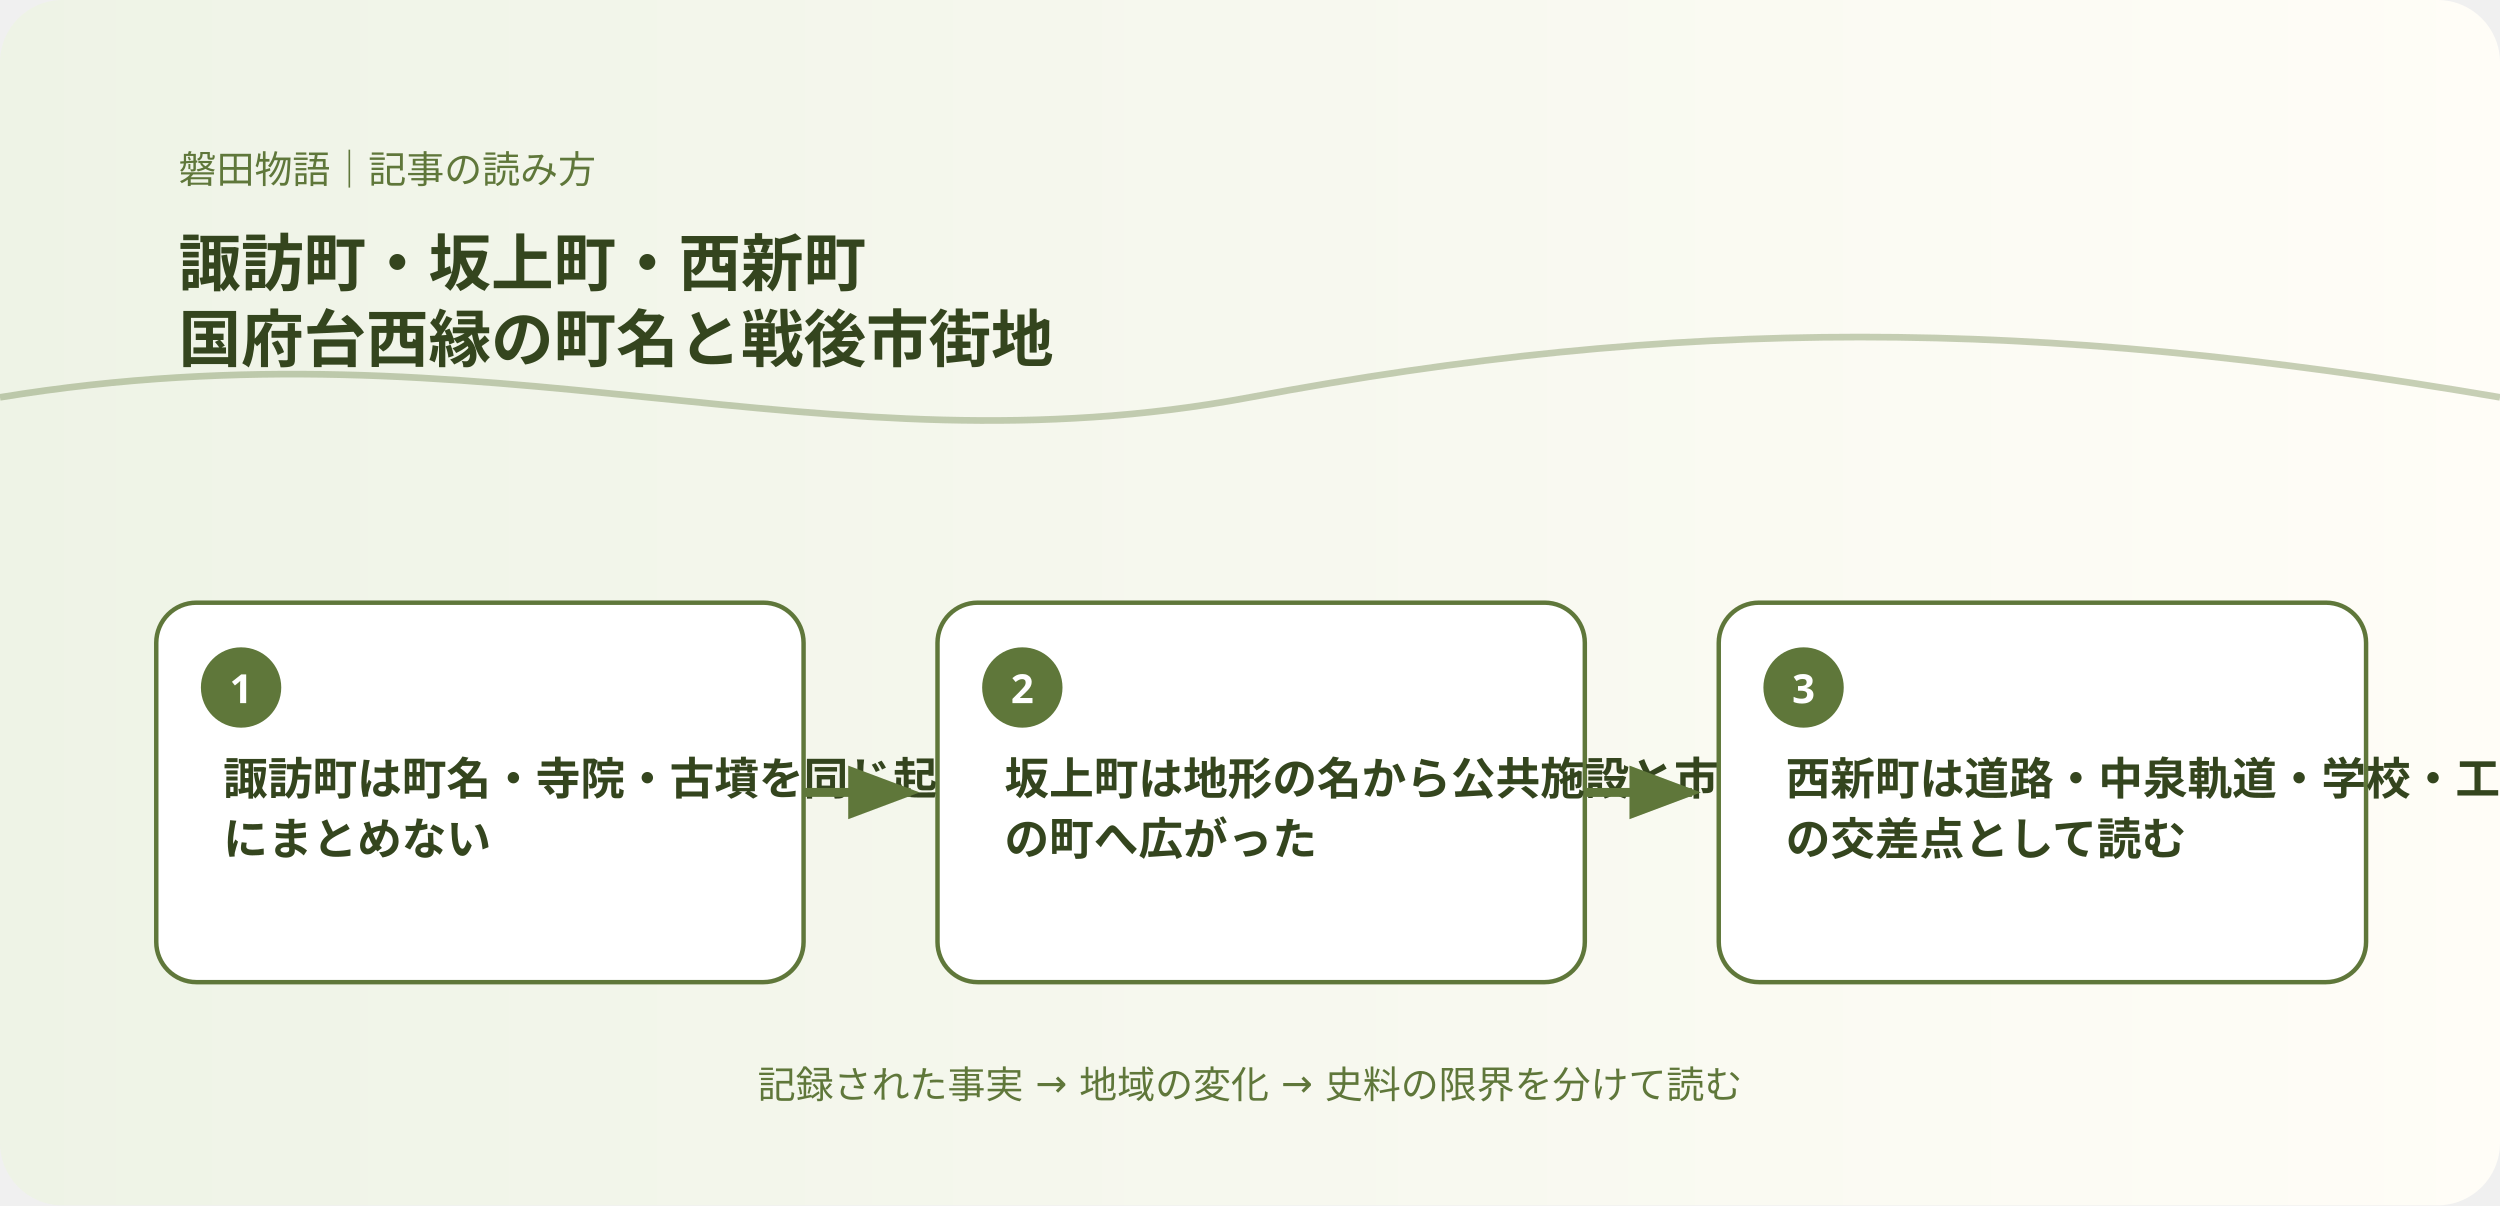
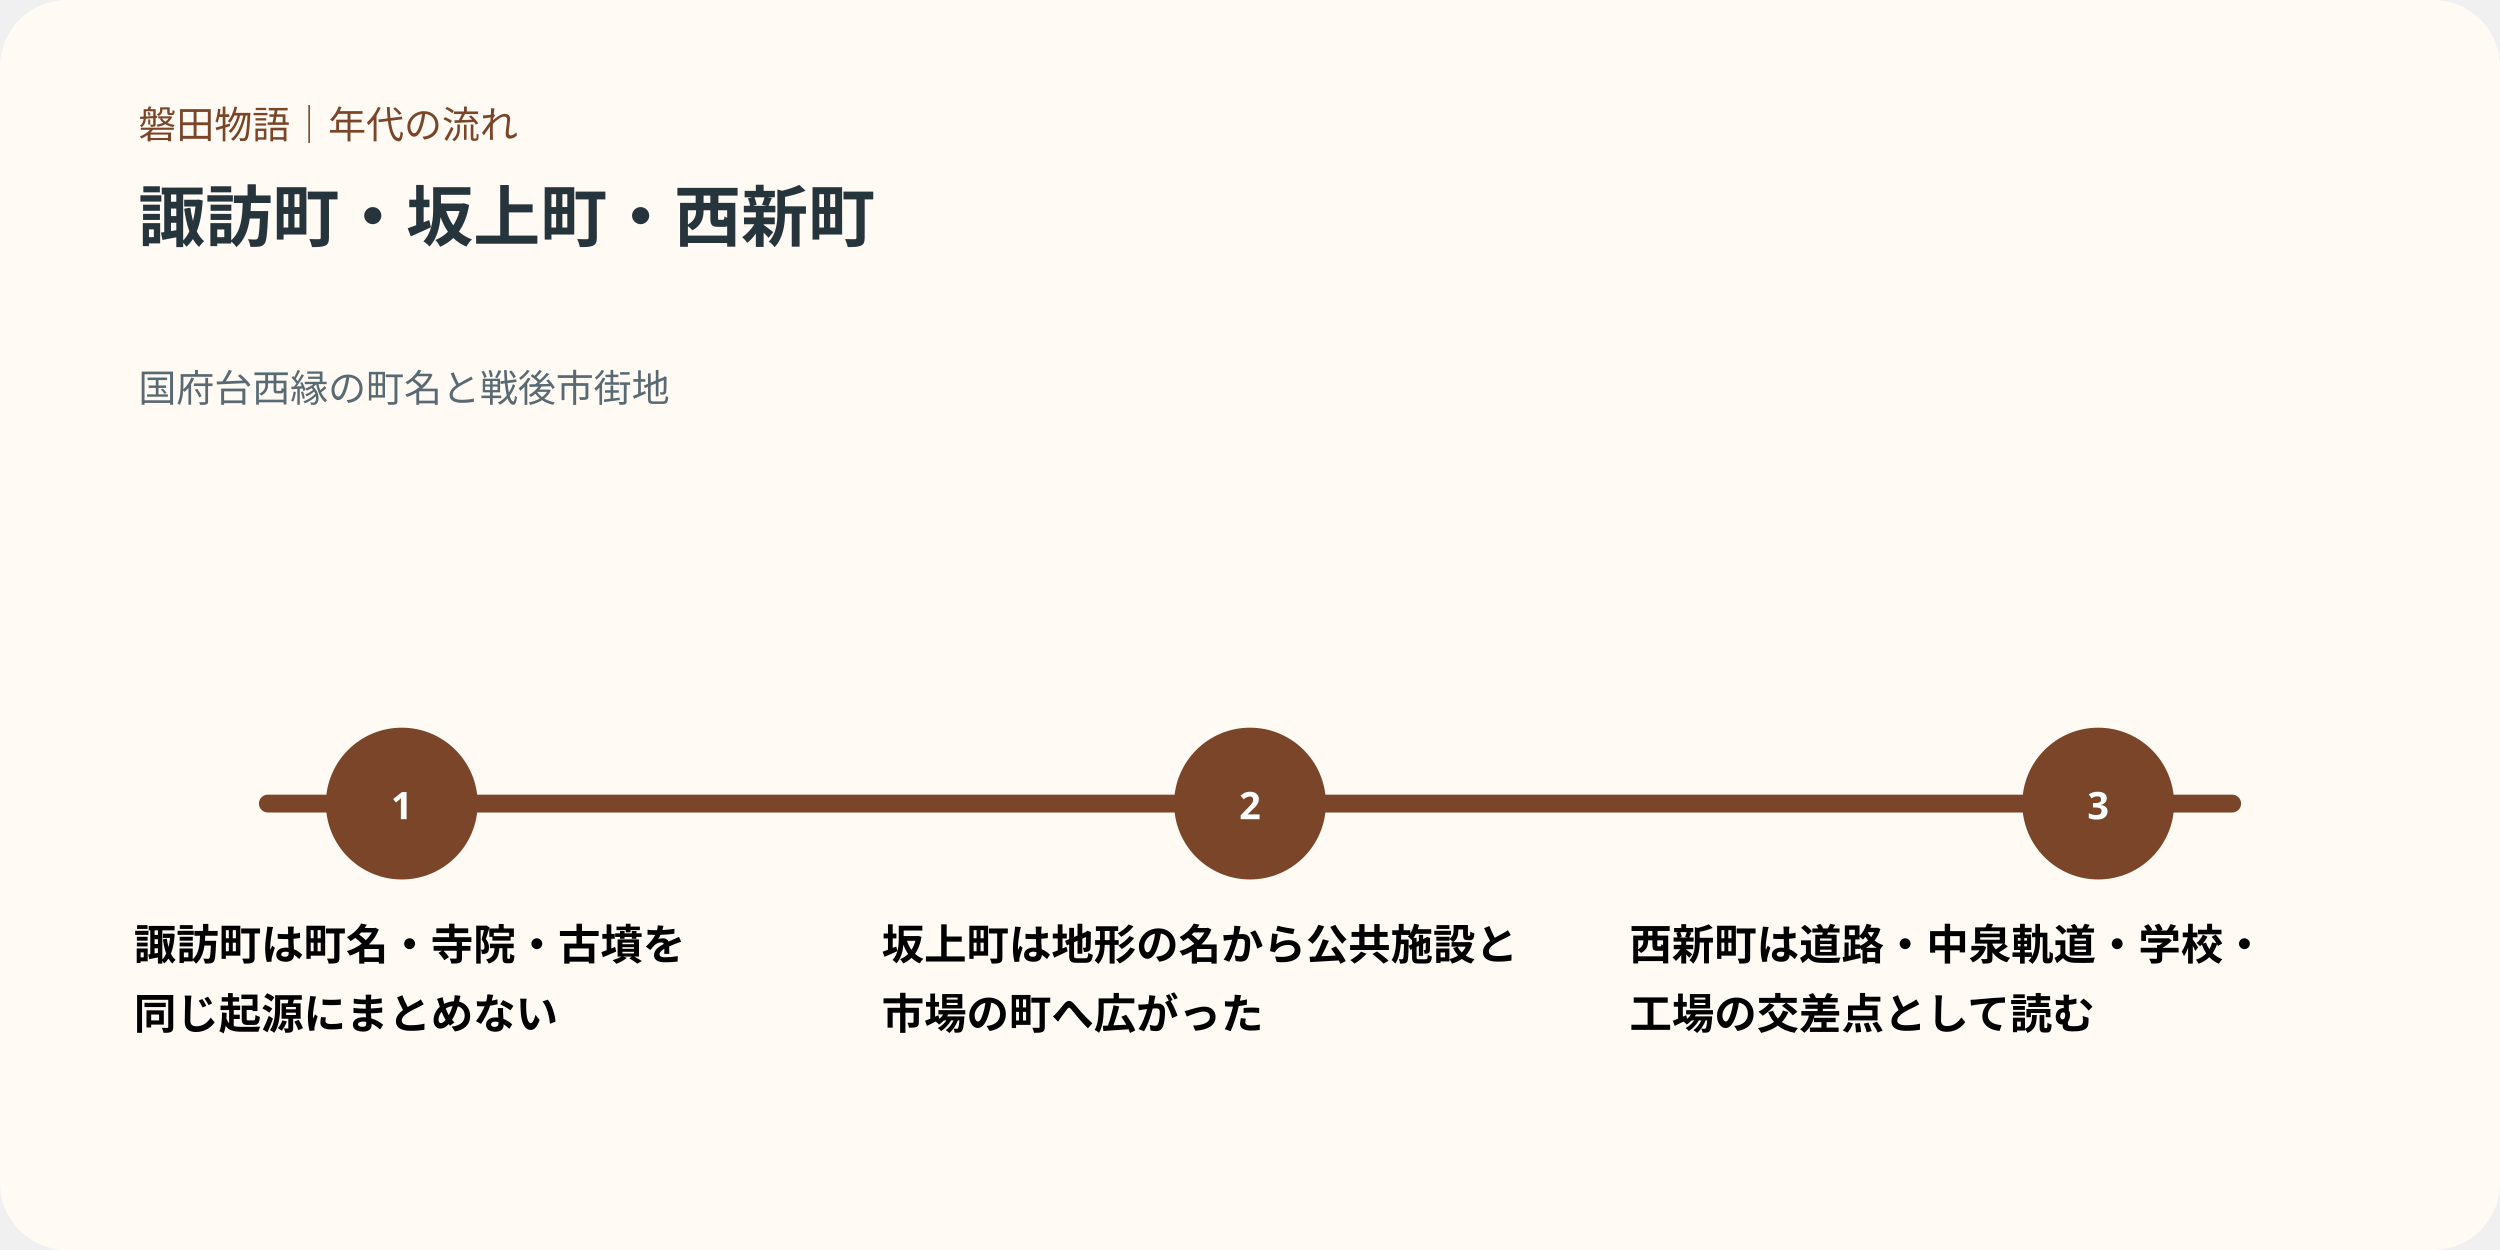
- <svg xmlns="http://www.w3.org/2000/svg" viewBox="0 0 1120 540" role="img" aria-labelledby="title desc">
-   <defs>
-     <linearGradient id="bg" x1="0" x2="1">
-       <stop stop-color="#eef3e6" />
-       <stop offset="1" stop-color="#fffdf7" />
-     </linearGradient>
-     <marker id="arrow" markerWidth="9" markerHeight="9" refX="7" refY="3" orient="auto">
-       <path d="M0,0 L0,6 L8,3 z" fill="#5f773a" />
-     </marker>
-   </defs>
-   <style>.ttl{font:700 28px 'Yu Mincho','Noto Serif JP',serif;fill:#34451e}.sub{font:500 17px system-ui,sans-serif;fill:#5f773a}.card{font:600 20px 'Yu Gothic','Noto Sans JP',sans-serif;fill:#34451e}.num{font:700 18px system-ui,sans-serif;fill:white}</style>
-   <rect width="1120" height="540" rx="28" fill="url(#bg)" />
-   <path d="M0 178 C220 142 368 214 560 178 S910 142 1120 178" fill="none" stroke="#5f773a" stroke-width="3" opacity=".35" />
-   <text x="80" y="82" class="sub">磐田物語｜記事の読み方</text>
-   <text x="80" y="128" class="ttl">
-     <tspan x="80" dy="0">諏訪町・坂上町・西新町</tspan>
-     <tspan x="80" dy="34">国府台西縁の町名と戦後市街地</tspan>
+ <svg xmlns="http://www.w3.org/2000/svg" viewBox="0 0 1120 560" role="img" aria-labelledby="title desc">
+   <style>.ttl{font:700 30px "Yu Mincho","Noto Serif JP",serif}.sub{font:500 17px system-ui,sans-serif}.label{font:700 19px "Yu Gothic","Noto Sans JP",sans-serif}.small{font:500 16px system-ui,sans-serif}.num{font:700 17px system-ui,sans-serif;fill:white}</style>
+   <rect width="1120" height="560" rx="30" fill="#fffaf4" />
+   <text x="62" y="62" class="sub" fill="#7a4528">磐田物語｜年代の流れ</text>
+   <text x="62" y="108" class="ttl" fill="#26343c">諏訪町・坂上町・西新町</text>
+   <text x="62" y="180" class="sub" fill="#596a72">国府台西縁の町名と戦後市街地</text>
+   <path d="M120 360 H1000" stroke="#7a4528" stroke-width="8" stroke-linecap="round" />
+   <circle cx="180" cy="360" r="34" fill="#7a4528" />
+   <text x="180" y="367" text-anchor="middle" class="num">1</text>
+   <text x="60" y="430" class="label">
+     <tspan x="60" dy="0">諏訪町は町名・寺院・古墳を</tspan>
+     <tspan x="60" dy="31">同じ起源にまとめない</tspan>
  </text>
-   <g>
-     <rect x="70" y="270" width="290" height="170" rx="18" fill="#ffffff" stroke="#5f773a" stroke-width="2" />
-     <circle cx="108" cy="308" r="18" fill="#5f773a" />
-     <text x="108" y="315" text-anchor="middle" class="num">1</text>
-     <text x="100" y="356" class="card">
-       <tspan x="100" dy="0">諏訪町は町名・寺院・古墳を同じ起源</tspan>
-       <tspan x="100" dy="27">にまとめない</tspan>
-     </text>
-   </g>
-   <g>
-     <rect x="420" y="270" width="290" height="170" rx="18" fill="#ffffff" stroke="#5f773a" stroke-width="2" />
-     <circle cx="458" cy="308" r="18" fill="#5f773a" />
-     <text x="458" y="315" text-anchor="middle" class="num">2</text>
-     <text x="450" y="356" class="card">
-       <tspan x="450" dy="0">坂上町は地形の名から公共施設と市場</tspan>
-       <tspan x="450" dy="27">の町へ広がった</tspan>
-     </text>
-   </g>
-   <g>
-     <rect x="770" y="270" width="290" height="170" rx="18" fill="#ffffff" stroke="#5f773a" stroke-width="2" />
-     <circle cx="808" cy="308" r="18" fill="#5f773a" />
-     <text x="808" y="315" text-anchor="middle" class="num">3</text>
-     <text x="800" y="356" class="card">
-       <tspan x="800" dy="0">西新町は道路・中泉軌道・学校・工場</tspan>
-       <tspan x="800" dy="27">の交差点として読む</tspan>
-     </text>
-   </g>
-   <path d="M360 355 H408" stroke="#5f773a" stroke-width="4" marker-end="url(#arrow)" />
-   <path d="M710 355 H758" stroke="#5f773a" stroke-width="4" marker-end="url(#arrow)" />
-   <text x="560" y="492" text-anchor="middle" class="sub">記録された事実 → 地域の変化 → 史料の限界を分けて読む</text>
+   <circle cx="560" cy="360" r="34" fill="#7a4528" />
+   <text x="560" y="367" text-anchor="middle" class="num">2</text>
+   <text x="395" y="430" class="label">
+     <tspan x="395" dy="0">坂上町は地形の名から公共施設と</tspan>
+     <tspan x="395" dy="31">市場の町へ広がった</tspan>
+   </text>
+   <circle cx="940" cy="360" r="34" fill="#7a4528" />
+   <text x="940" y="367" text-anchor="middle" class="num">3</text>
+   <text x="730" y="430" class="label">
+     <tspan x="730" dy="0">西新町は道路・中泉軌道・学校・</tspan>
+     <tspan x="730" dy="31">工場の交差点として読む</tspan>
+   </text>
</svg>
